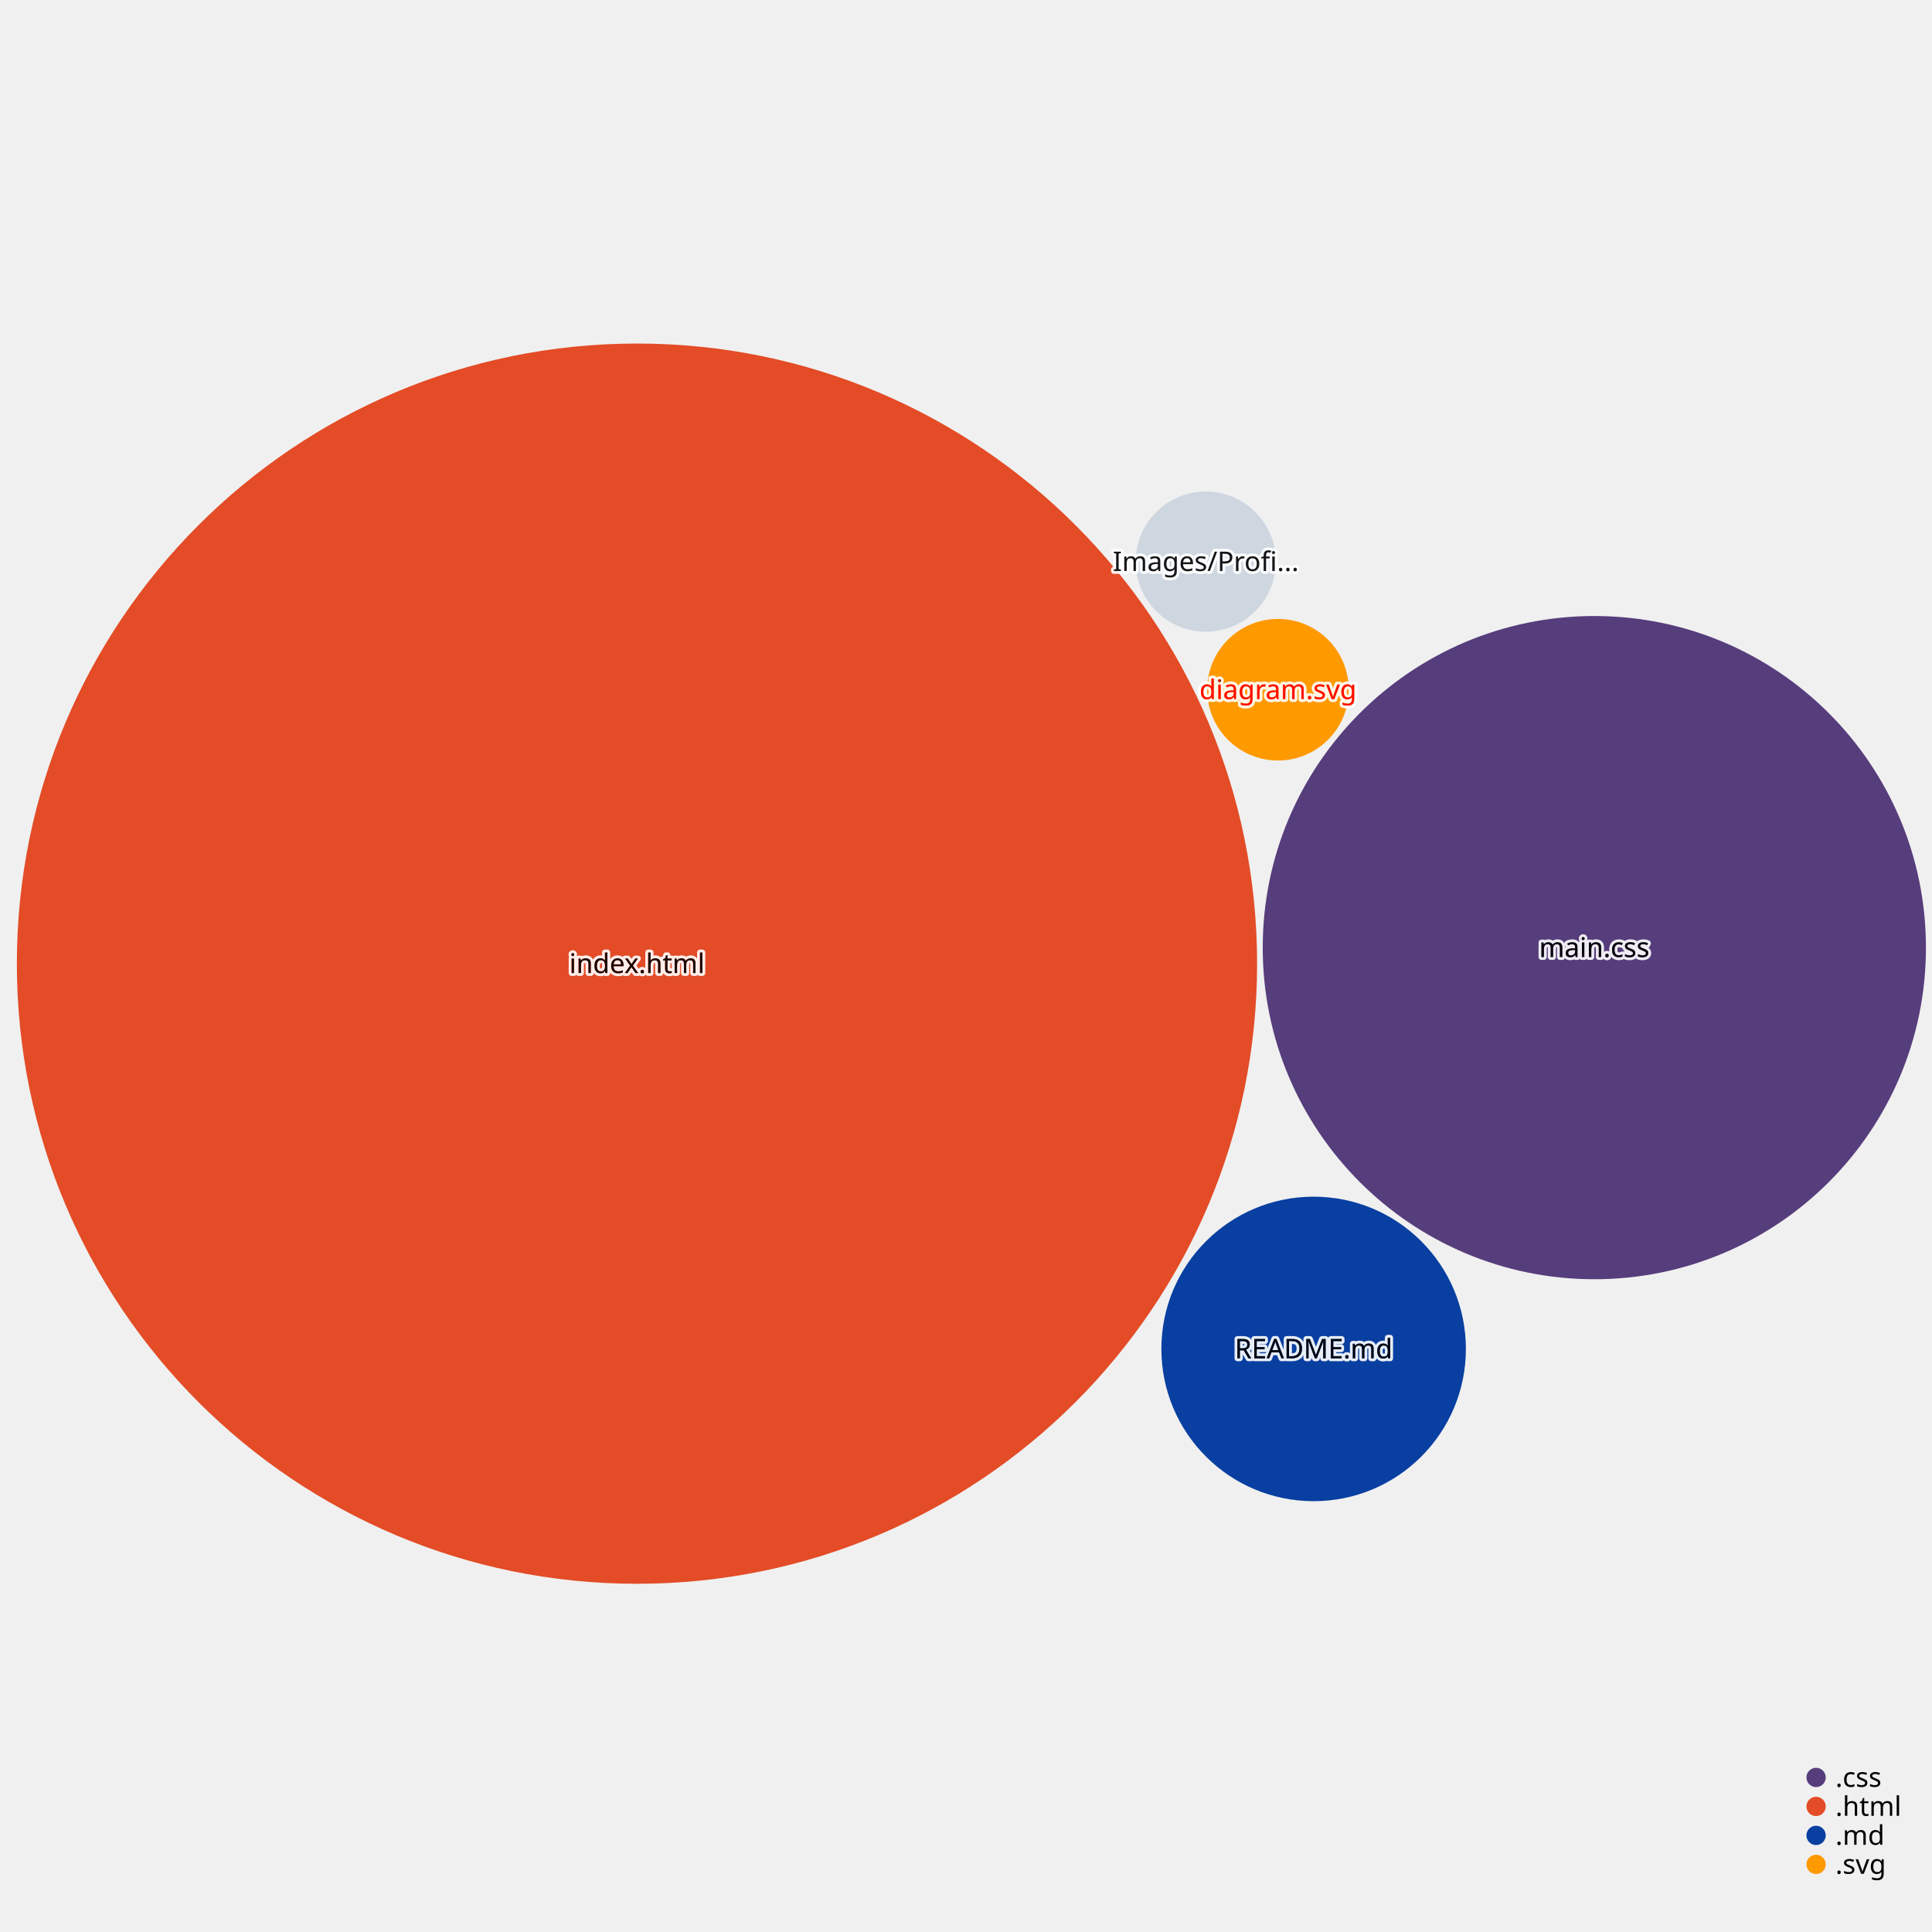
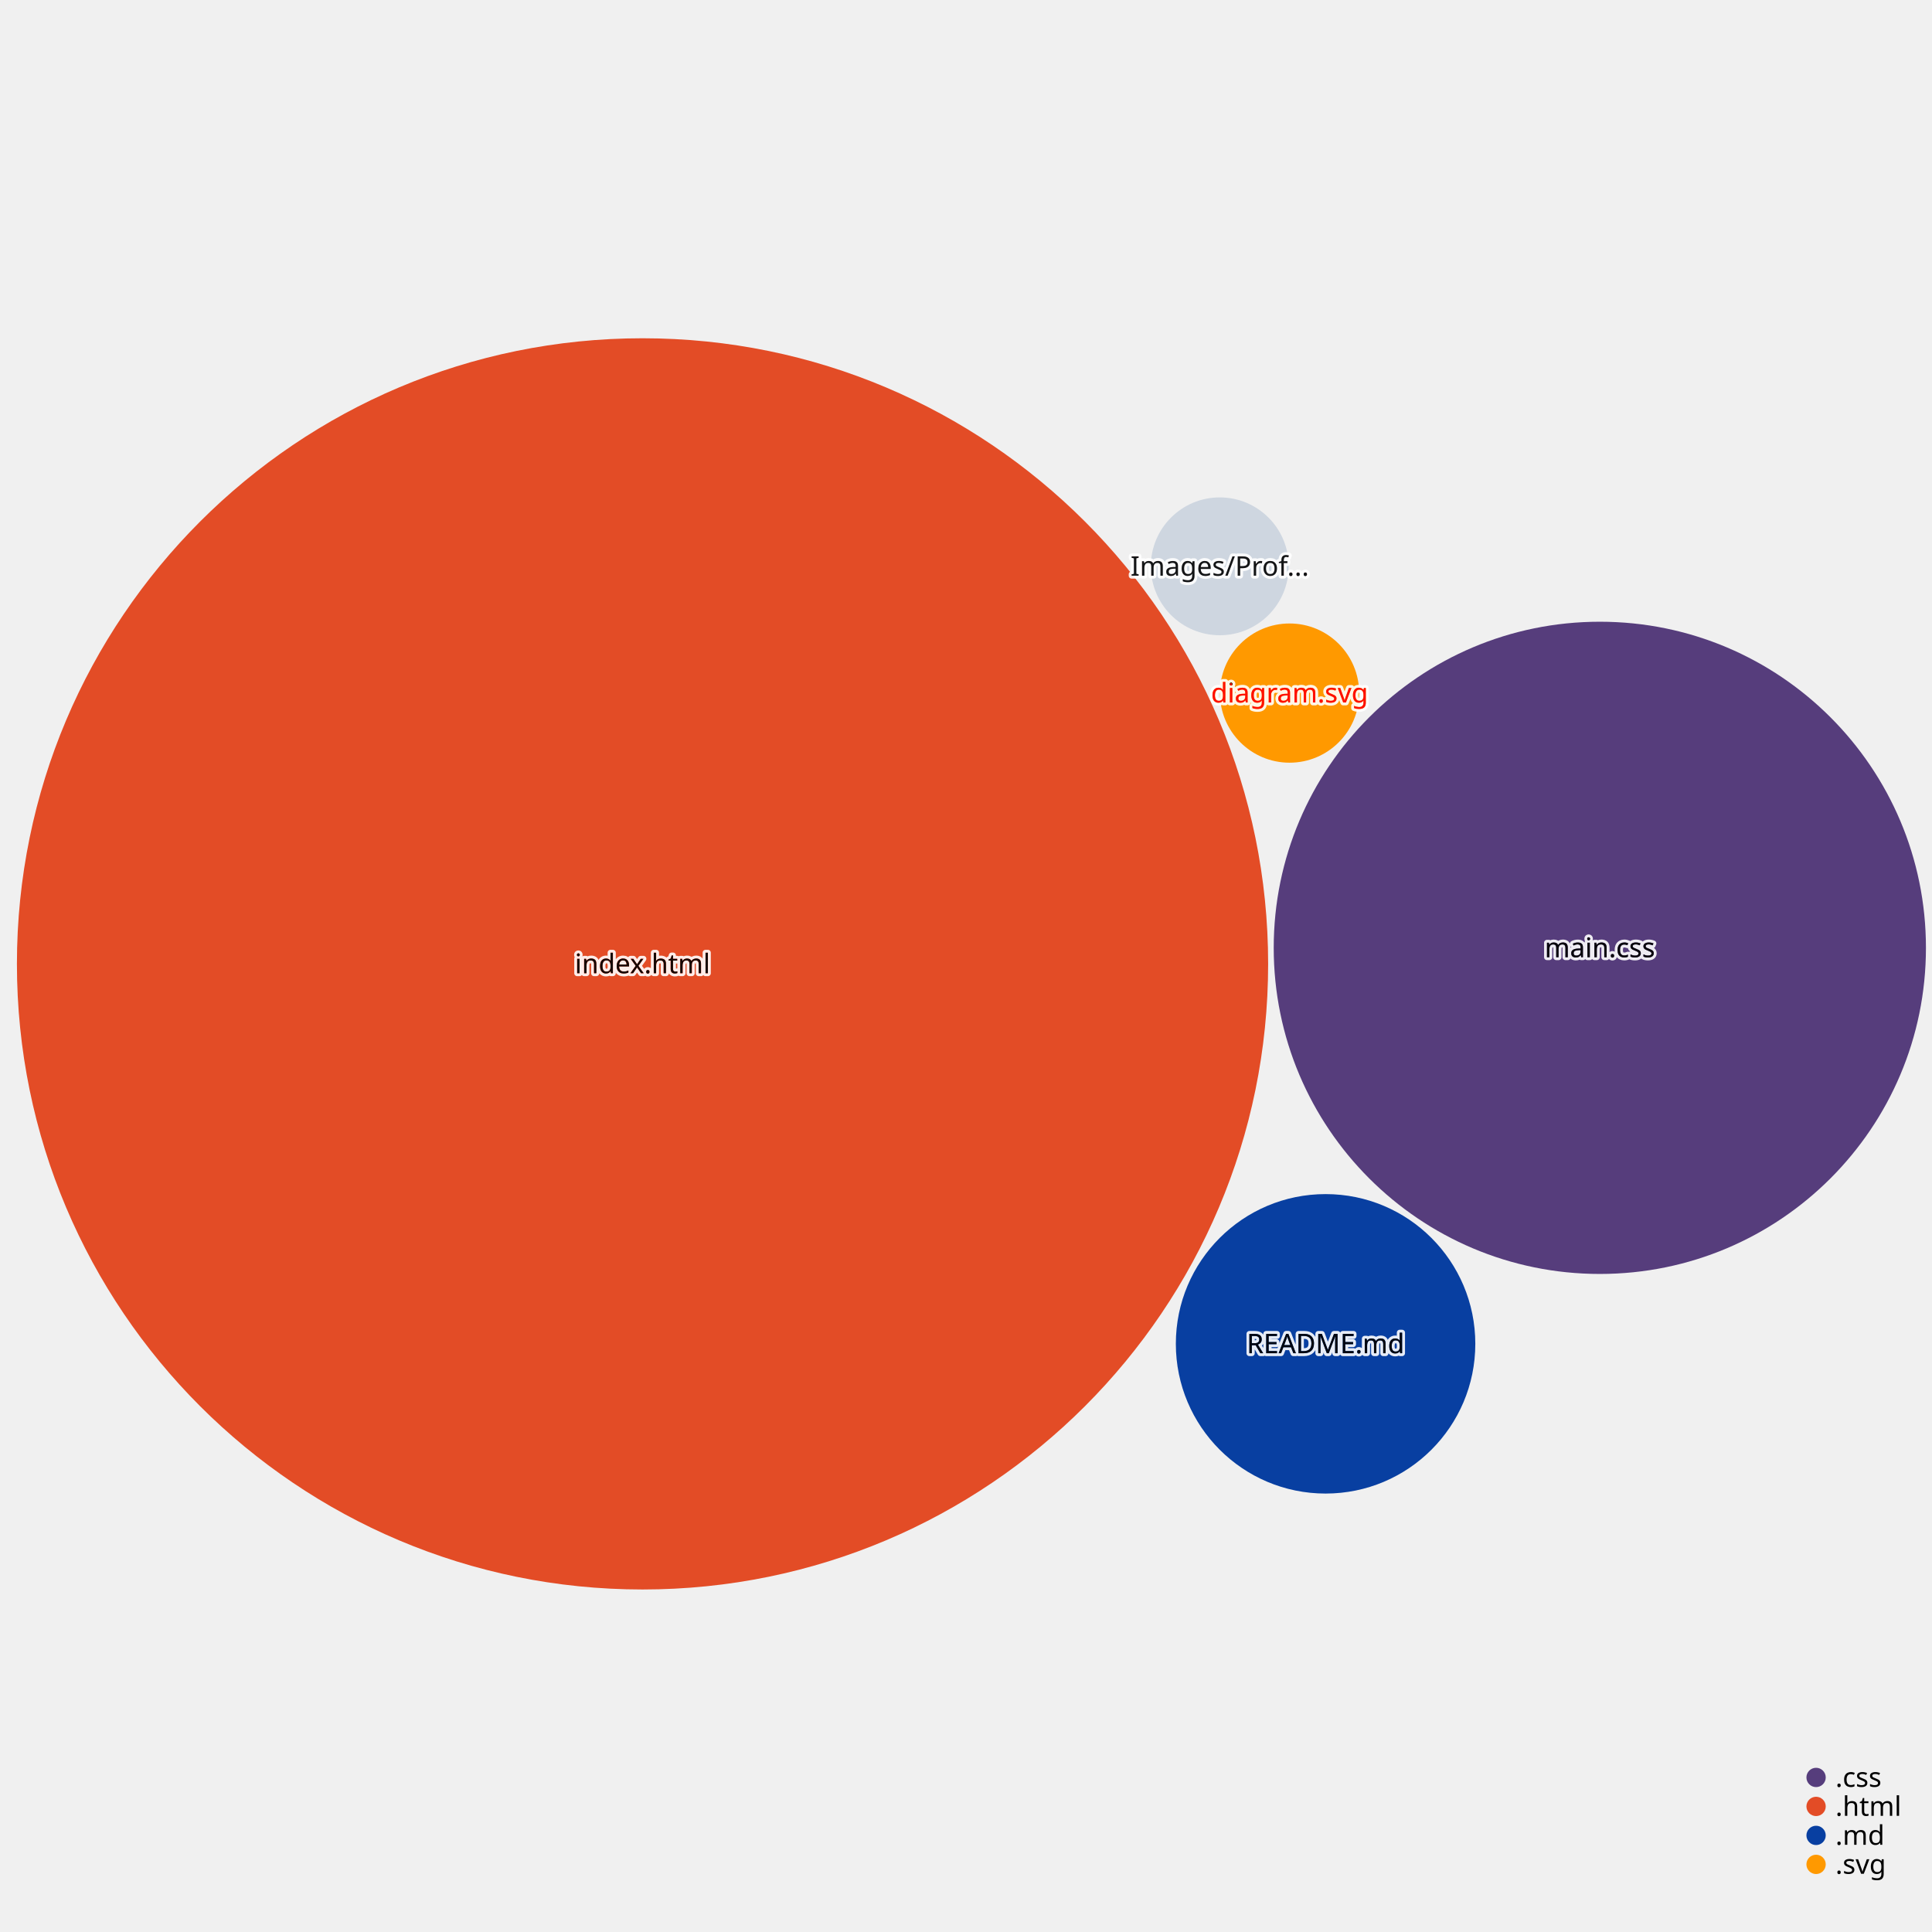
<svg xmlns="http://www.w3.org/2000/svg" width="1000" height="1000" style="background:white;font-family:sans-serif;overflow:visible">
  <defs>
    <filter id="glow" x="-50%" y="-50%" width="200%" height="200%">
      <feGaussianBlur stdDeviation="4" result="coloredBlur" />
      <feMerge>
        <feMergeNode in="coloredBlur" />
        <feMergeNode in="SourceGraphic" />
      </feMerge>
    </filter>
  </defs>
-   <g style="fill:#e34c26;transition:transform 0s ease-out, fill 0.1s ease-out" transform="translate(329.7009, 498.789)">
-     <circle style="transition:all 0.5s ease-out" r="320.973" stroke-width="0" stroke="#374151" />
+   <g style="fill:#e34c26;transition:transform 0s ease-out, fill 0.1s ease-out" transform="translate(332.5728, 498.9008)">
+     <circle style="transition:all 0.5s ease-out" r="323.815" stroke-width="0" stroke="#374151" />
  </g>
-   <g style="fill:#563d7c;transition:transform 0s ease-out, fill 0.1s ease-out" transform="translate(825.2228, 490.491)">
-     <circle style="transition:all 0.5s ease-out" r="171.638" stroke-width="0" stroke="#374151" />
+   <g style="fill:#563d7c;transition:transform 0s ease-out, fill 0.1s ease-out" transform="translate(828.0699, 490.6002)">
+     <circle style="transition:all 0.5s ease-out" r="168.795" stroke-width="0" stroke="#374151" />
  </g>
-   <g style="fill:#083fa1;transition:transform 0s ease-out, fill 0.1s ease-out" transform="translate(679.9335, 698.2011)">
-     <circle style="transition:all 0.5s ease-out" r="78.806" stroke-width="0" stroke="#374151" />
+   <g style="fill:#083fa1;transition:transform 0s ease-out, fill 0.1s ease-out" transform="translate(686.1166, 695.5629)">
+     <circle style="transition:all 0.5s ease-out" r="77.501" stroke-width="0" stroke="#374151" />
  </g>
-   <g style="fill:#ff9900;transition:transform 0s ease-out, fill 0.1s ease-out" transform="translate(661.478, 356.9981)">
-     <circle style="transition:all 0.5s ease-out" r="36.634" stroke-width="0" stroke="#374151" />
+   <g style="fill:#ff9900;transition:transform 0s ease-out, fill 0.1s ease-out" transform="translate(667.4675, 358.741)">
+     <circle style="transition:all 0.5s ease-out" r="36.027" stroke-width="0" stroke="#374151" />
  </g>
-   <g style="fill:#CED6E0;transition:transform 0s ease-out, fill 0.1s ease-out" transform="translate(624.1139, 290.6937)">
-     <circle style="transition:all 0.5s ease-out" r="36.273" stroke-width="0" stroke="#374151" />
+   <g style="fill:#CED6E0;transition:transform 0s ease-out, fill 0.1s ease-out" transform="translate(631.3404, 293.1297)">
+     <circle style="transition:all 0.5s ease-out" r="35.673" stroke-width="0" stroke="#374151" />
  </g>
-   <g style="fill:#e34c26;transition:transform 0s ease-out" transform="translate(329.7009, 498.789)">
+   <g style="fill:#e34c26;transition:transform 0s ease-out" transform="translate(332.5728, 498.9008)">
    <text style="pointer-events:none;opacity:0.9;font-size:14px;font-weight:500;transition:all 0.5s ease-out" fill="#4B5563" text-anchor="middle" dominant-baseline="middle" stroke="white" stroke-width="3" stroke-linejoin="round">index.html</text>
    <text style="pointer-events:none;opacity:1;font-size:14px;font-weight:500;transition:all 0.5s ease-out" text-anchor="middle" dominant-baseline="middle">index.html</text>
    <text style="pointer-events:none;opacity:0.9;font-size:14px;font-weight:500;mix-blend-mode:color-burn;transition:all 0.5s ease-out" fill="#110101" text-anchor="middle" dominant-baseline="middle">index.html</text>
  </g>
-   <g style="fill:#563d7c;transition:transform 0s ease-out" transform="translate(825.2228, 490.491)">
+   <g style="fill:#563d7c;transition:transform 0s ease-out" transform="translate(828.0699, 490.6002)">
    <text style="pointer-events:none;opacity:0.9;font-size:14px;font-weight:500;transition:all 0.5s ease-out" fill="#4B5563" text-anchor="middle" dominant-baseline="middle" stroke="white" stroke-width="3" stroke-linejoin="round">main.css</text>
    <text style="pointer-events:none;opacity:1;font-size:14px;font-weight:500;transition:all 0.5s ease-out" text-anchor="middle" dominant-baseline="middle">main.css</text>
    <text style="pointer-events:none;opacity:0.9;font-size:14px;font-weight:500;mix-blend-mode:color-burn;transition:all 0.5s ease-out" fill="#110101" text-anchor="middle" dominant-baseline="middle">main.css</text>
  </g>
-   <g style="fill:#083fa1;transition:transform 0s ease-out" transform="translate(679.9335, 698.2011)">
+   <g style="fill:#083fa1;transition:transform 0s ease-out" transform="translate(686.1166, 695.5629)">
    <text style="pointer-events:none;opacity:0.9;font-size:14px;font-weight:500;transition:all 0.5s ease-out" fill="#4B5563" text-anchor="middle" dominant-baseline="middle" stroke="white" stroke-width="3" stroke-linejoin="round">README.md</text>
    <text style="pointer-events:none;opacity:1;font-size:14px;font-weight:500;transition:all 0.5s ease-out" text-anchor="middle" dominant-baseline="middle">README.md</text>
    <text style="pointer-events:none;opacity:0.9;font-size:14px;font-weight:500;mix-blend-mode:color-burn;transition:all 0.5s ease-out" fill="#110101" text-anchor="middle" dominant-baseline="middle">README.md</text>
  </g>
-   <g style="fill:#ff9900;transition:transform 0s ease-out" transform="translate(661.478, 356.9981)">
+   <g style="fill:#ff9900;transition:transform 0s ease-out" transform="translate(667.4675, 358.741)">
    <text style="pointer-events:none;opacity:0.9;font-size:14px;font-weight:500;transition:all 0.5s ease-out" fill="#4B5563" text-anchor="middle" dominant-baseline="middle" stroke="white" stroke-width="3" stroke-linejoin="round">diagram.svg</text>
    <text style="pointer-events:none;opacity:1;font-size:14px;font-weight:500;transition:all 0.5s ease-out" text-anchor="middle" dominant-baseline="middle">diagram.svg</text>
    <text style="pointer-events:none;opacity:0.9;font-size:14px;font-weight:500;mix-blend-mode:color-burn;transition:all 0.5s ease-out" fill="#110101" text-anchor="middle" dominant-baseline="middle">diagram.svg</text>
  </g>
-   <g style="fill:#CED6E0;transition:transform 0s ease-out" transform="translate(624.1139, 290.6937)">
-     <text style="pointer-events:none;opacity:0.9;font-size:14px;font-weight:500;transition:all 0.5s ease-out" fill="#4B5563" text-anchor="middle" dominant-baseline="middle" stroke="white" stroke-width="3" stroke-linejoin="round">Images/Profi...</text>
-     <text style="pointer-events:none;opacity:1;font-size:14px;font-weight:500;transition:all 0.5s ease-out" text-anchor="middle" dominant-baseline="middle">Images/Profi...</text>
-     <text style="pointer-events:none;opacity:0.9;font-size:14px;font-weight:500;mix-blend-mode:color-burn;transition:all 0.5s ease-out" fill="#110101" text-anchor="middle" dominant-baseline="middle">Images/Profi...</text>
+   <g style="fill:#CED6E0;transition:transform 0s ease-out" transform="translate(631.3404, 293.1297)">
+     <text style="pointer-events:none;opacity:0.9;font-size:14px;font-weight:500;transition:all 0.5s ease-out" fill="#4B5563" text-anchor="middle" dominant-baseline="middle" stroke="white" stroke-width="3" stroke-linejoin="round">Images/Prof...</text>
+     <text style="pointer-events:none;opacity:1;font-size:14px;font-weight:500;transition:all 0.5s ease-out" text-anchor="middle" dominant-baseline="middle">Images/Prof...</text>
+     <text style="pointer-events:none;opacity:0.9;font-size:14px;font-weight:500;mix-blend-mode:color-burn;transition:all 0.5s ease-out" fill="#110101" text-anchor="middle" dominant-baseline="middle">Images/Prof...</text>
  </g>
  <g transform="translate(940, 920)">
    <g transform="translate(0, 0)">
      <circle r="5" fill="#563d7c" />
      <text x="10" style="font-size:14px;font-weight:300" dominant-baseline="middle">.css</text>
    </g>
    <g transform="translate(0, 15)">
      <circle r="5" fill="#e34c26" />
      <text x="10" style="font-size:14px;font-weight:300" dominant-baseline="middle">.html</text>
    </g>
    <g transform="translate(0, 30)">
      <circle r="5" fill="#083fa1" />
      <text x="10" style="font-size:14px;font-weight:300" dominant-baseline="middle">.md</text>
    </g>
    <g transform="translate(0, 45)">
      <circle r="5" fill="#ff9900" />
      <text x="10" style="font-size:14px;font-weight:300" dominant-baseline="middle">.svg</text>
    </g>
    <g fill="#9CA3AF" style="font-weight:300;font-style:italic;font-size:12px">each dot sized by file size</g>
  </g>
</svg>
